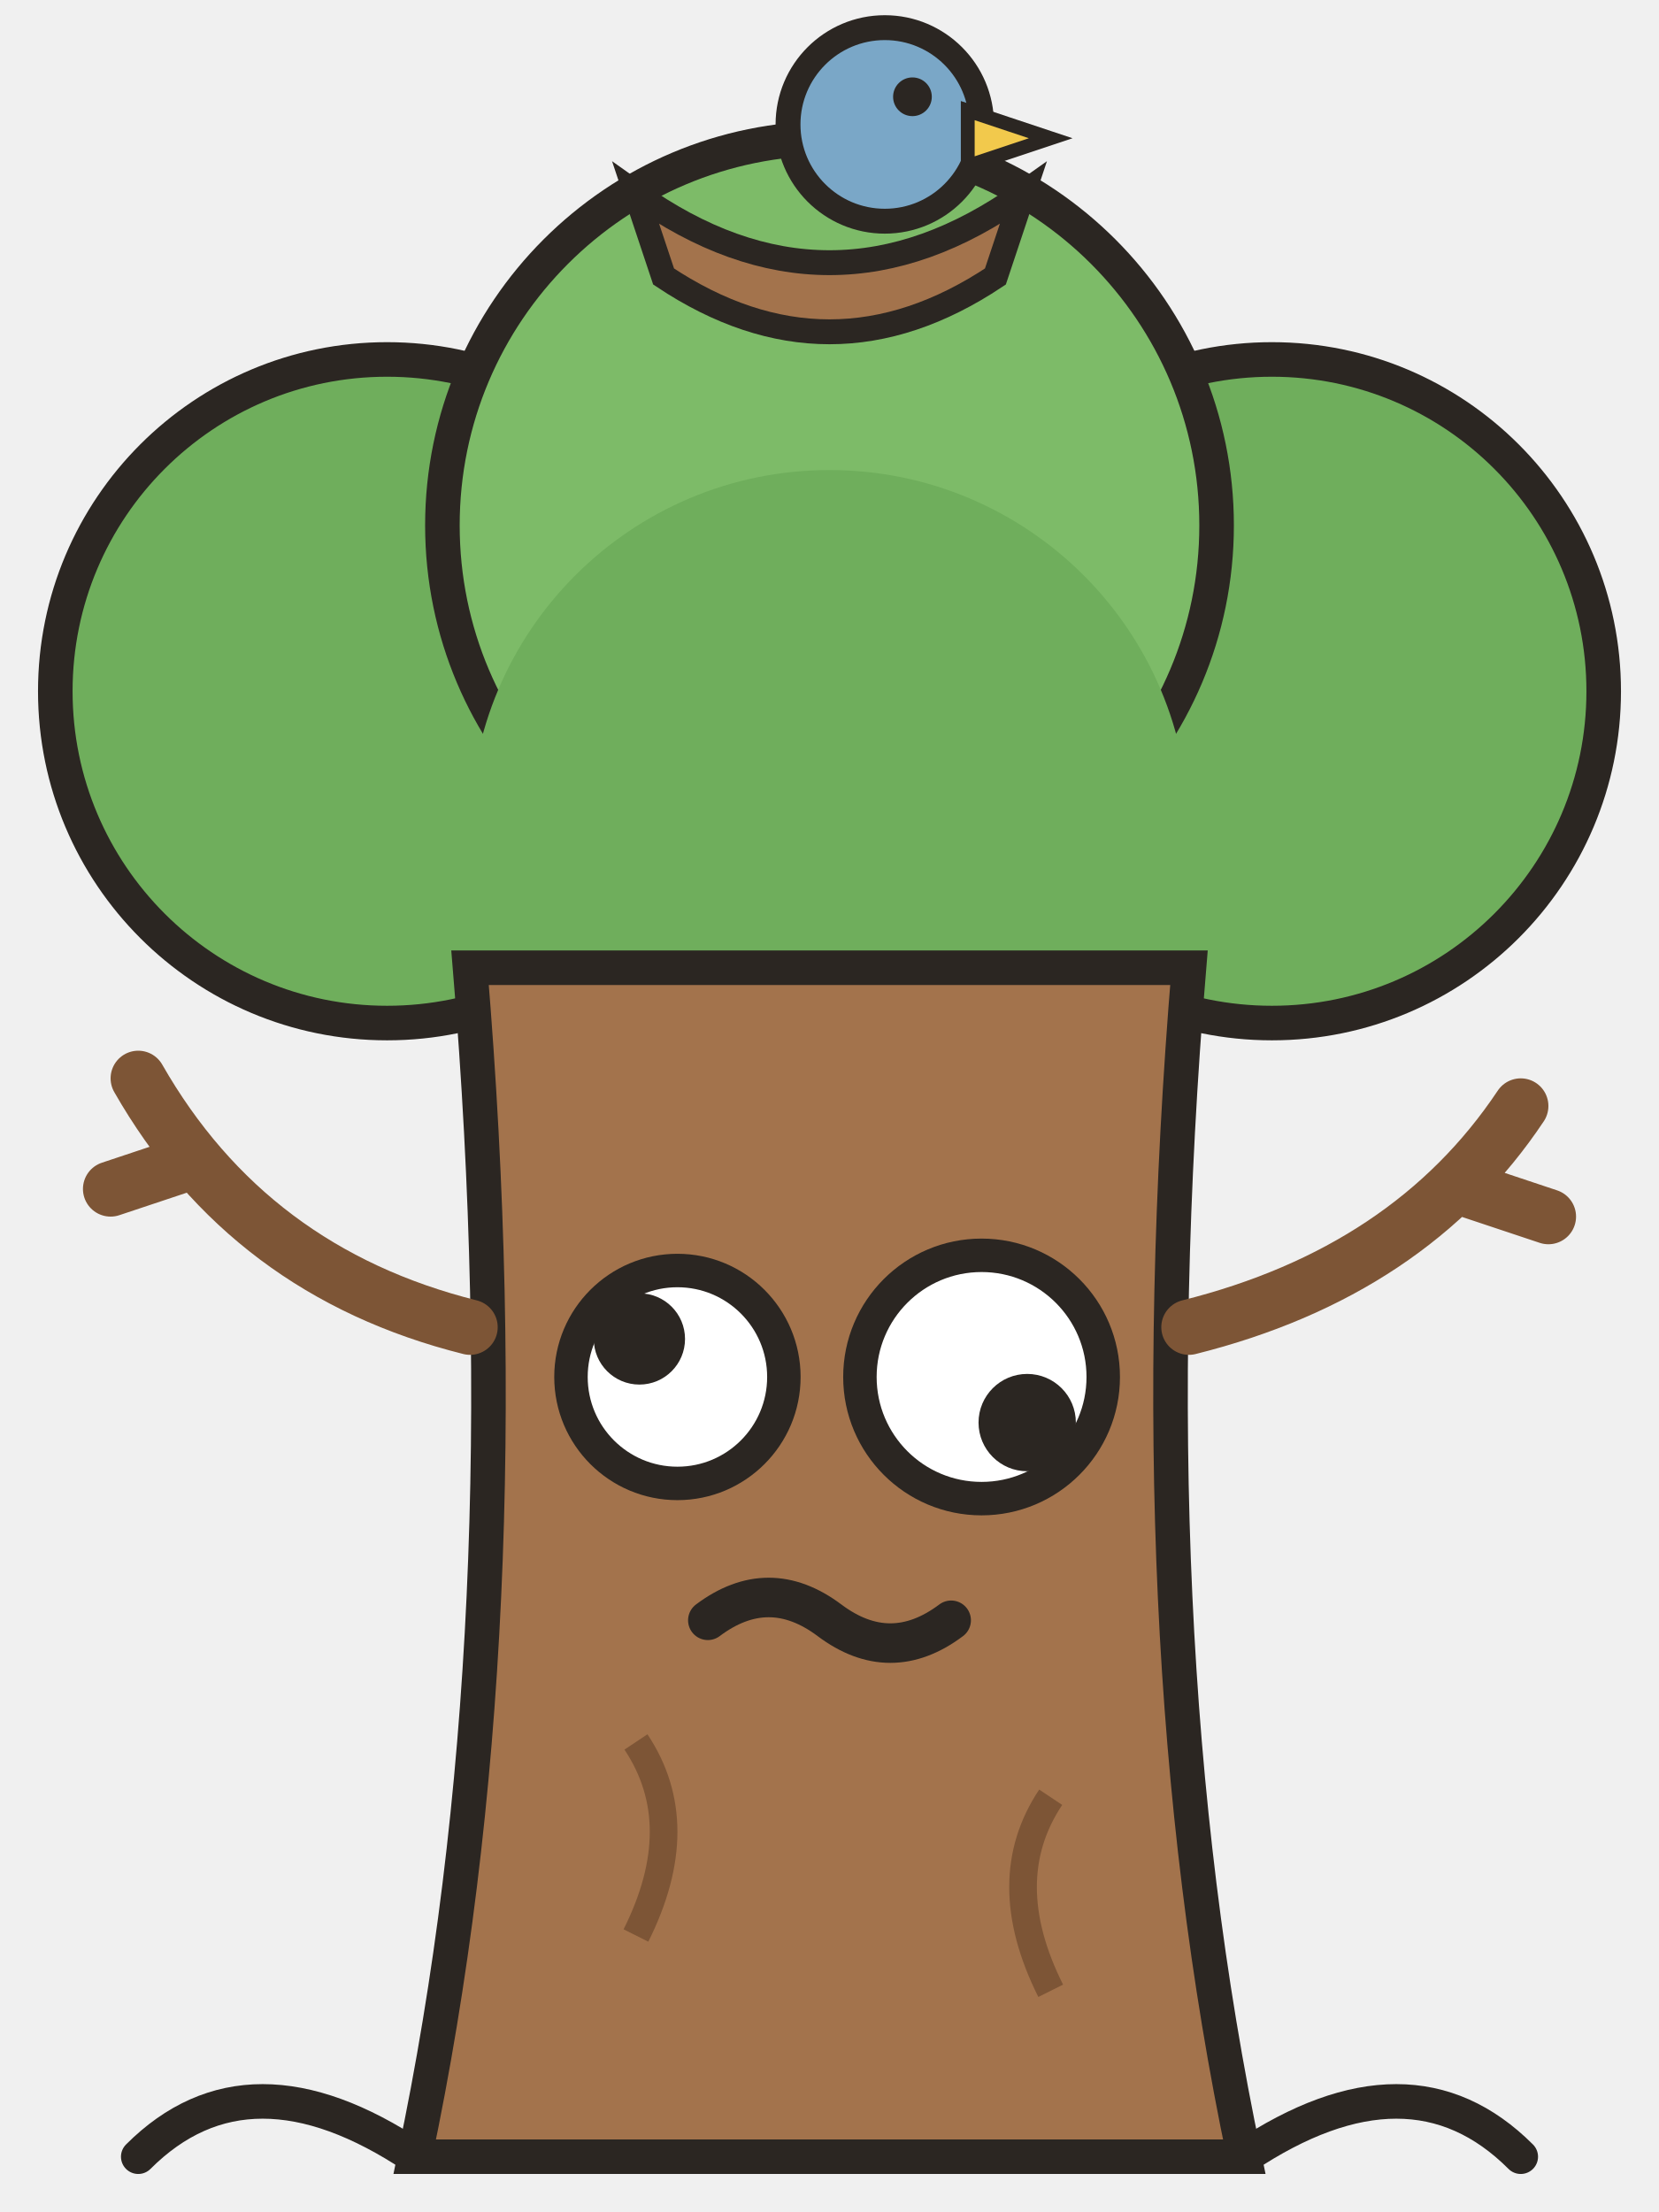
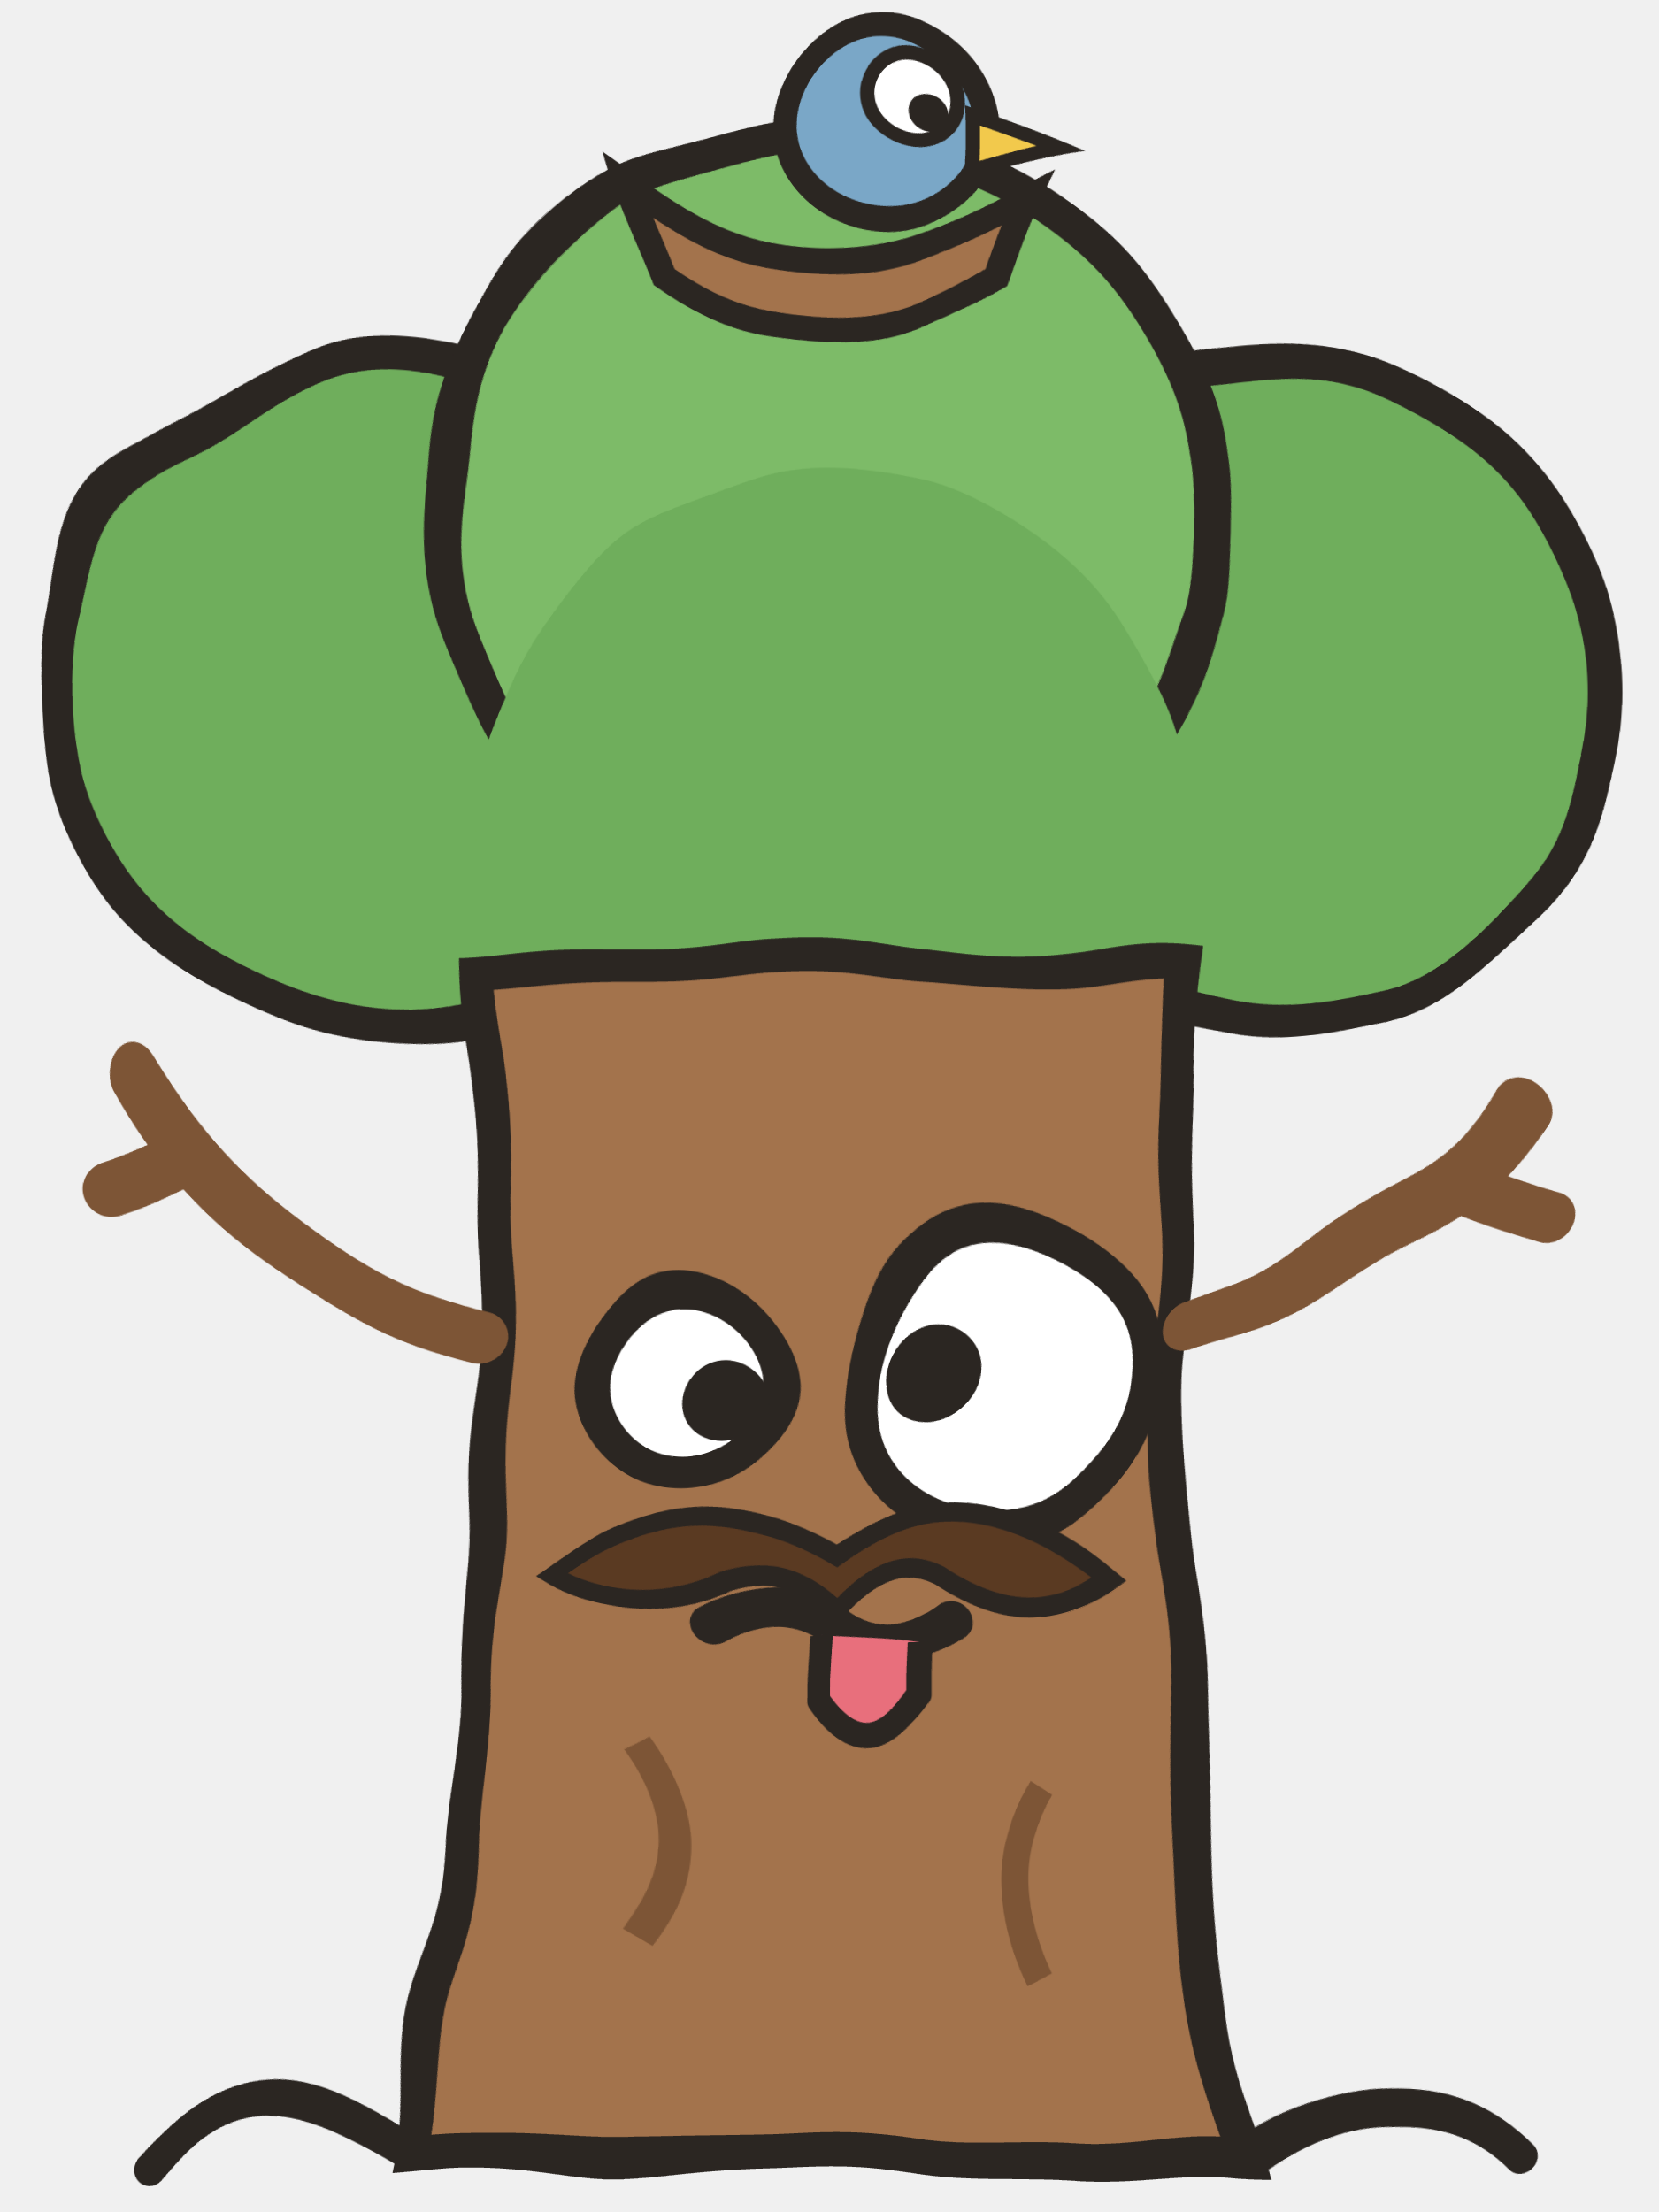
<svg xmlns="http://www.w3.org/2000/svg" overflow="visible" viewBox="0 0 120 160" width="120" height="160">
-   <circle cx="28" cy="50" r="24" fill="#6fae5c" stroke="#2b2622" stroke-width="2.5" />
-   <circle cx="92" cy="50" r="24" fill="#6fae5c" stroke="#2b2622" stroke-width="2.5" />
-   <circle cx="60" cy="38" r="28" fill="#7dbb68" stroke="#2b2622" stroke-width="2.5" />
-   <circle cx="60" cy="60" r="26" fill="#6fae5c" />
-   <path d="M46 14 Q60 24 74 14 L72 20 Q60 28 48 20 Z" fill="#a3734c" stroke="#2b2622" stroke-width="1.8" />
-   <circle cx="64" cy="9" r="7" fill="#7aa7c7" stroke="#2b2622" stroke-width="1.8" />
-   <path d="M70 8 L76 10 L70 12 Z" fill="#f2c94c" stroke="#2b2622" stroke-width="1" />
-   <circle cx="66" cy="7" r="1.4" fill="#2b2622" />
-   <path d="M30 156 Q38 118 34 70 L86 70 Q82 118 90 156 Z" fill="#a3734c" stroke="#2b2622" stroke-width="2.5" />
-   <path d="M30 156 Q18 148 10 156 M90 156 Q102 148 110 156" stroke="#2b2622" stroke-width="2.5" fill="none" stroke-linecap="round" />
-   <path d="M34 96 Q18 92 10 78 M14 84 L8 86" stroke="#7d5536" stroke-width="4" fill="none" stroke-linecap="round" />
-   <path d="M86 96 Q102 92 110 80 M106 86 L112 88" stroke="#7d5536" stroke-width="4" fill="none" stroke-linecap="round" />
-   <path d="M46 140 Q50 132 46 126 M76 144 Q72 136 76 130" stroke="#7d5536" stroke-width="2" fill="none" />
-   <circle cx="49" cy="99.6" r="7.7" fill="#fff" stroke="#2b2622" stroke-width="2.42" />
-   <circle cx="46.25" cy="96.85" r="3.3" fill="#2b2622" />
-   <circle cx="71" cy="99.6" r="8.8" fill="#fff" stroke="#2b2622" stroke-width="2.42" />
-   <circle cx="74.3" cy="102.9" r="3.52" fill="#2b2622" />
-   <path d="M51.2 117.2 Q55.6 113.9 60 117.2 Q64.4 120.5 68.8 117.2" stroke="#2b2622" stroke-width="2.86" stroke-linecap="round" stroke-linejoin="round" fill="none" />
+   <defs>
+     <filter id="wobble" x="-10%" y="-10%" width="120%" height="120%">
+       <feTurbulence type="fractalNoise" baseFrequency="0.045" numOctaves="2" seed="7" />
+       <feDisplacementMap in="SourceGraphic" scale="4" />
+     </filter>
+   </defs>
+   <g filter="url(#wobble)">
+     <circle cx="28" cy="50" r="24" fill="#6fae5c" stroke="#2b2622" stroke-width="2.5" />
+     <circle cx="92" cy="50" r="24" fill="#6fae5c" stroke="#2b2622" stroke-width="2.5" />
+     <circle cx="60" cy="38" r="28" fill="#7dbb68" stroke="#2b2622" stroke-width="2.5" />
+     <circle cx="60" cy="60" r="26" fill="#6fae5c" />
+     <path d="M46 14 Q60 24 74 14 L72 20 Q60 28 48 20 Z" fill="#a3734c" stroke="#2b2622" stroke-width="1.8" />
+     <circle cx="64" cy="9" r="7" fill="#7aa7c7" stroke="#2b2622" stroke-width="1.8" />
+     <path d="M70 8 L76 10 L70 12 Z" fill="#f2c94c" stroke="#2b2622" stroke-width="1" />
+     <circle cx="66" cy="7" r="3" fill="#fff" stroke="#2b2622" stroke-width="1" />
+     <circle cx="67" cy="8" r="1.3" fill="#2b2622" />
+     <path d="M30 156 Q38 118 34 70 L86 70 Q82 118 90 156 Z" fill="#a3734c" stroke="#2b2622" stroke-width="2.5" />
+     <path d="M30 156 Q18 148 10 156 M90 156 Q102 148 110 156" stroke="#2b2622" stroke-width="2.5" fill="none" stroke-linecap="round" />
+     <path d="M34 96 Q18 92 10 78 M14 84 L8 86" stroke="#7d5536" stroke-width="4" fill="none" stroke-linecap="round" />
+     <path d="M86 96 Q102 92 110 80 M106 86 L112 88" stroke="#7d5536" stroke-width="4" fill="none" stroke-linecap="round" />
+     <path d="M46 140 Q50 132 46 126 M76 144 Q72 136 76 130" stroke="#7d5536" stroke-width="2" fill="none" />
+     <circle cx="49" cy="99.6" r="6.6" fill="#fff" stroke="#2b2622" stroke-width="2.42" />
+     <circle cx="51.75" cy="100.7" r="3.08" fill="#2b2622" />
+     <circle cx="72.1" cy="99.6" r="11" fill="#fff" stroke="#2b2622" stroke-width="2.42" />
+     <circle cx="66.6" cy="98.5" r="3.74" fill="#2b2622" />
+     <path d="M51.2 117.2 Q55.6 113.9 60 117.2 Q64.4 120.5 68.8 117.2" stroke="#2b2622" stroke-width="2.86" stroke-linecap="round" stroke-linejoin="round" fill="none" />
+     <path d="M58.9 117.75 L58.9 122.7 Q62.75 128.2 66.6 122.7 L66.6 118.85" fill="#e86f7c" stroke="#2b2622" stroke-width="1.76" stroke-linejoin="round" />
+     <path d="M60 112 Q50 106 40 114 Q46 118 52 114 Q56 112 60 116 Q64 112 68 114 Q74 118 80 114 Q70 106 60 112 Z" fill="#5a3a22" stroke="#2b2622" stroke-width="1.4" />
+   </g>
</svg>
